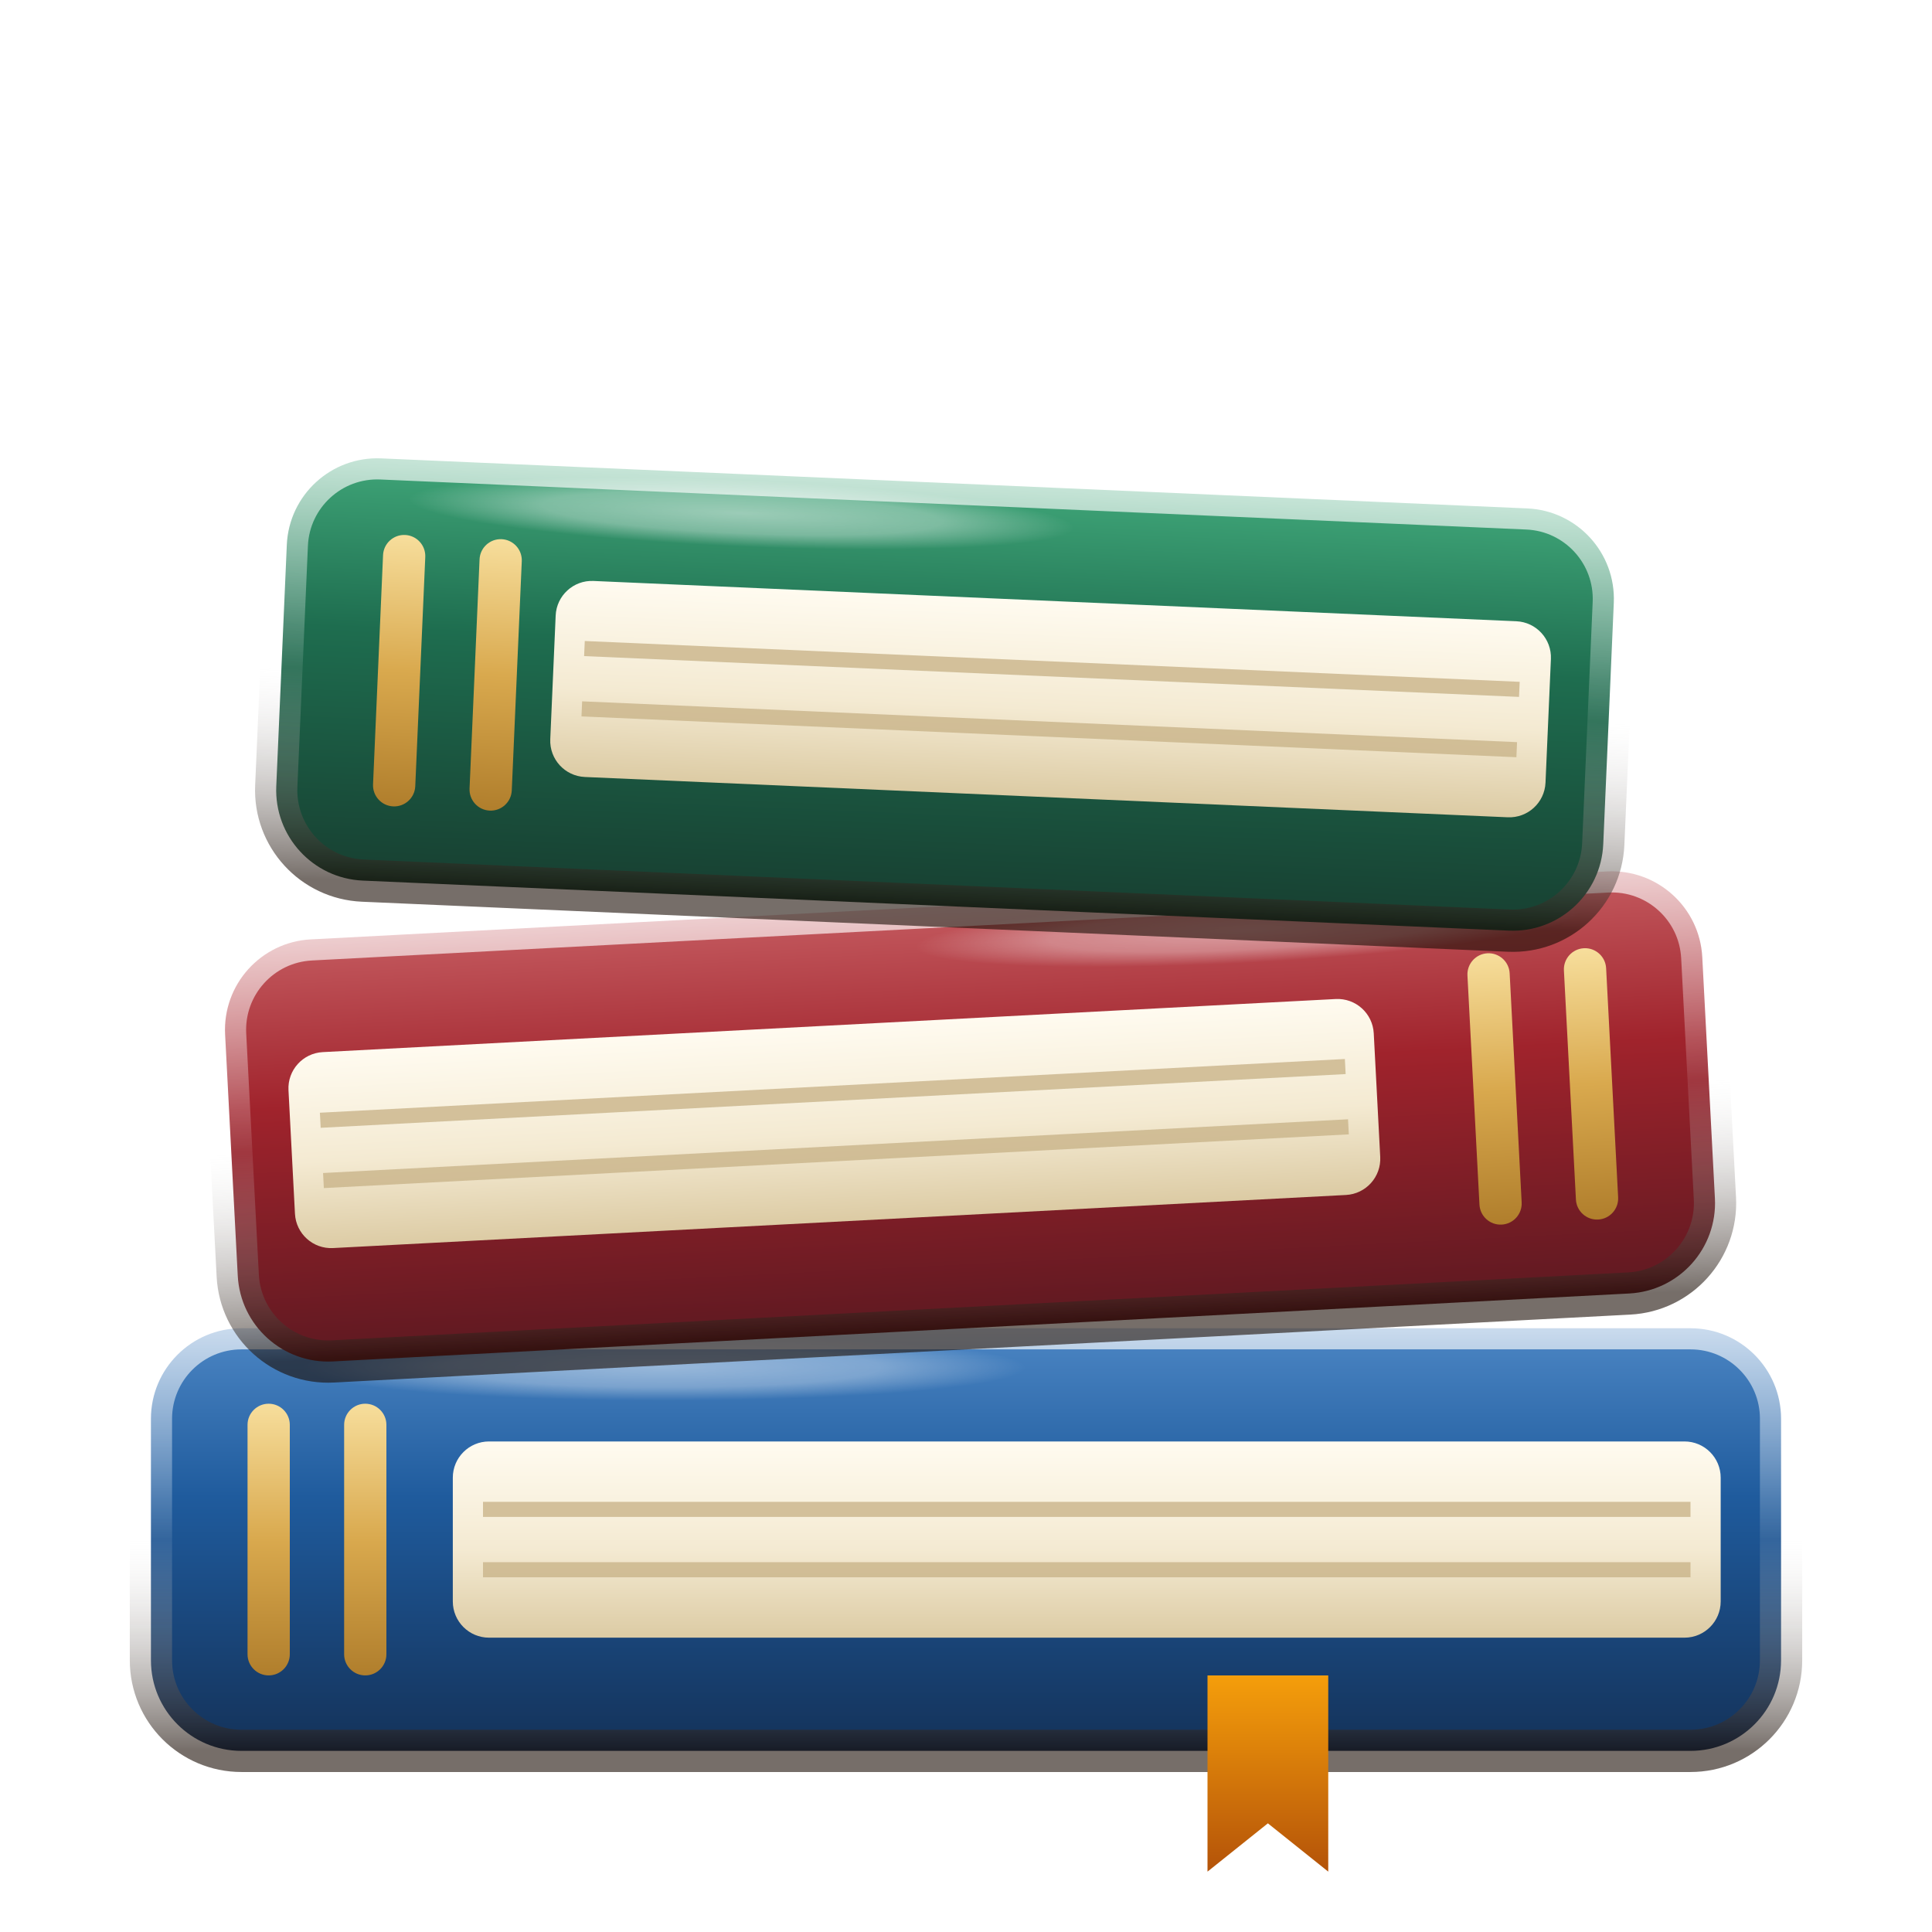
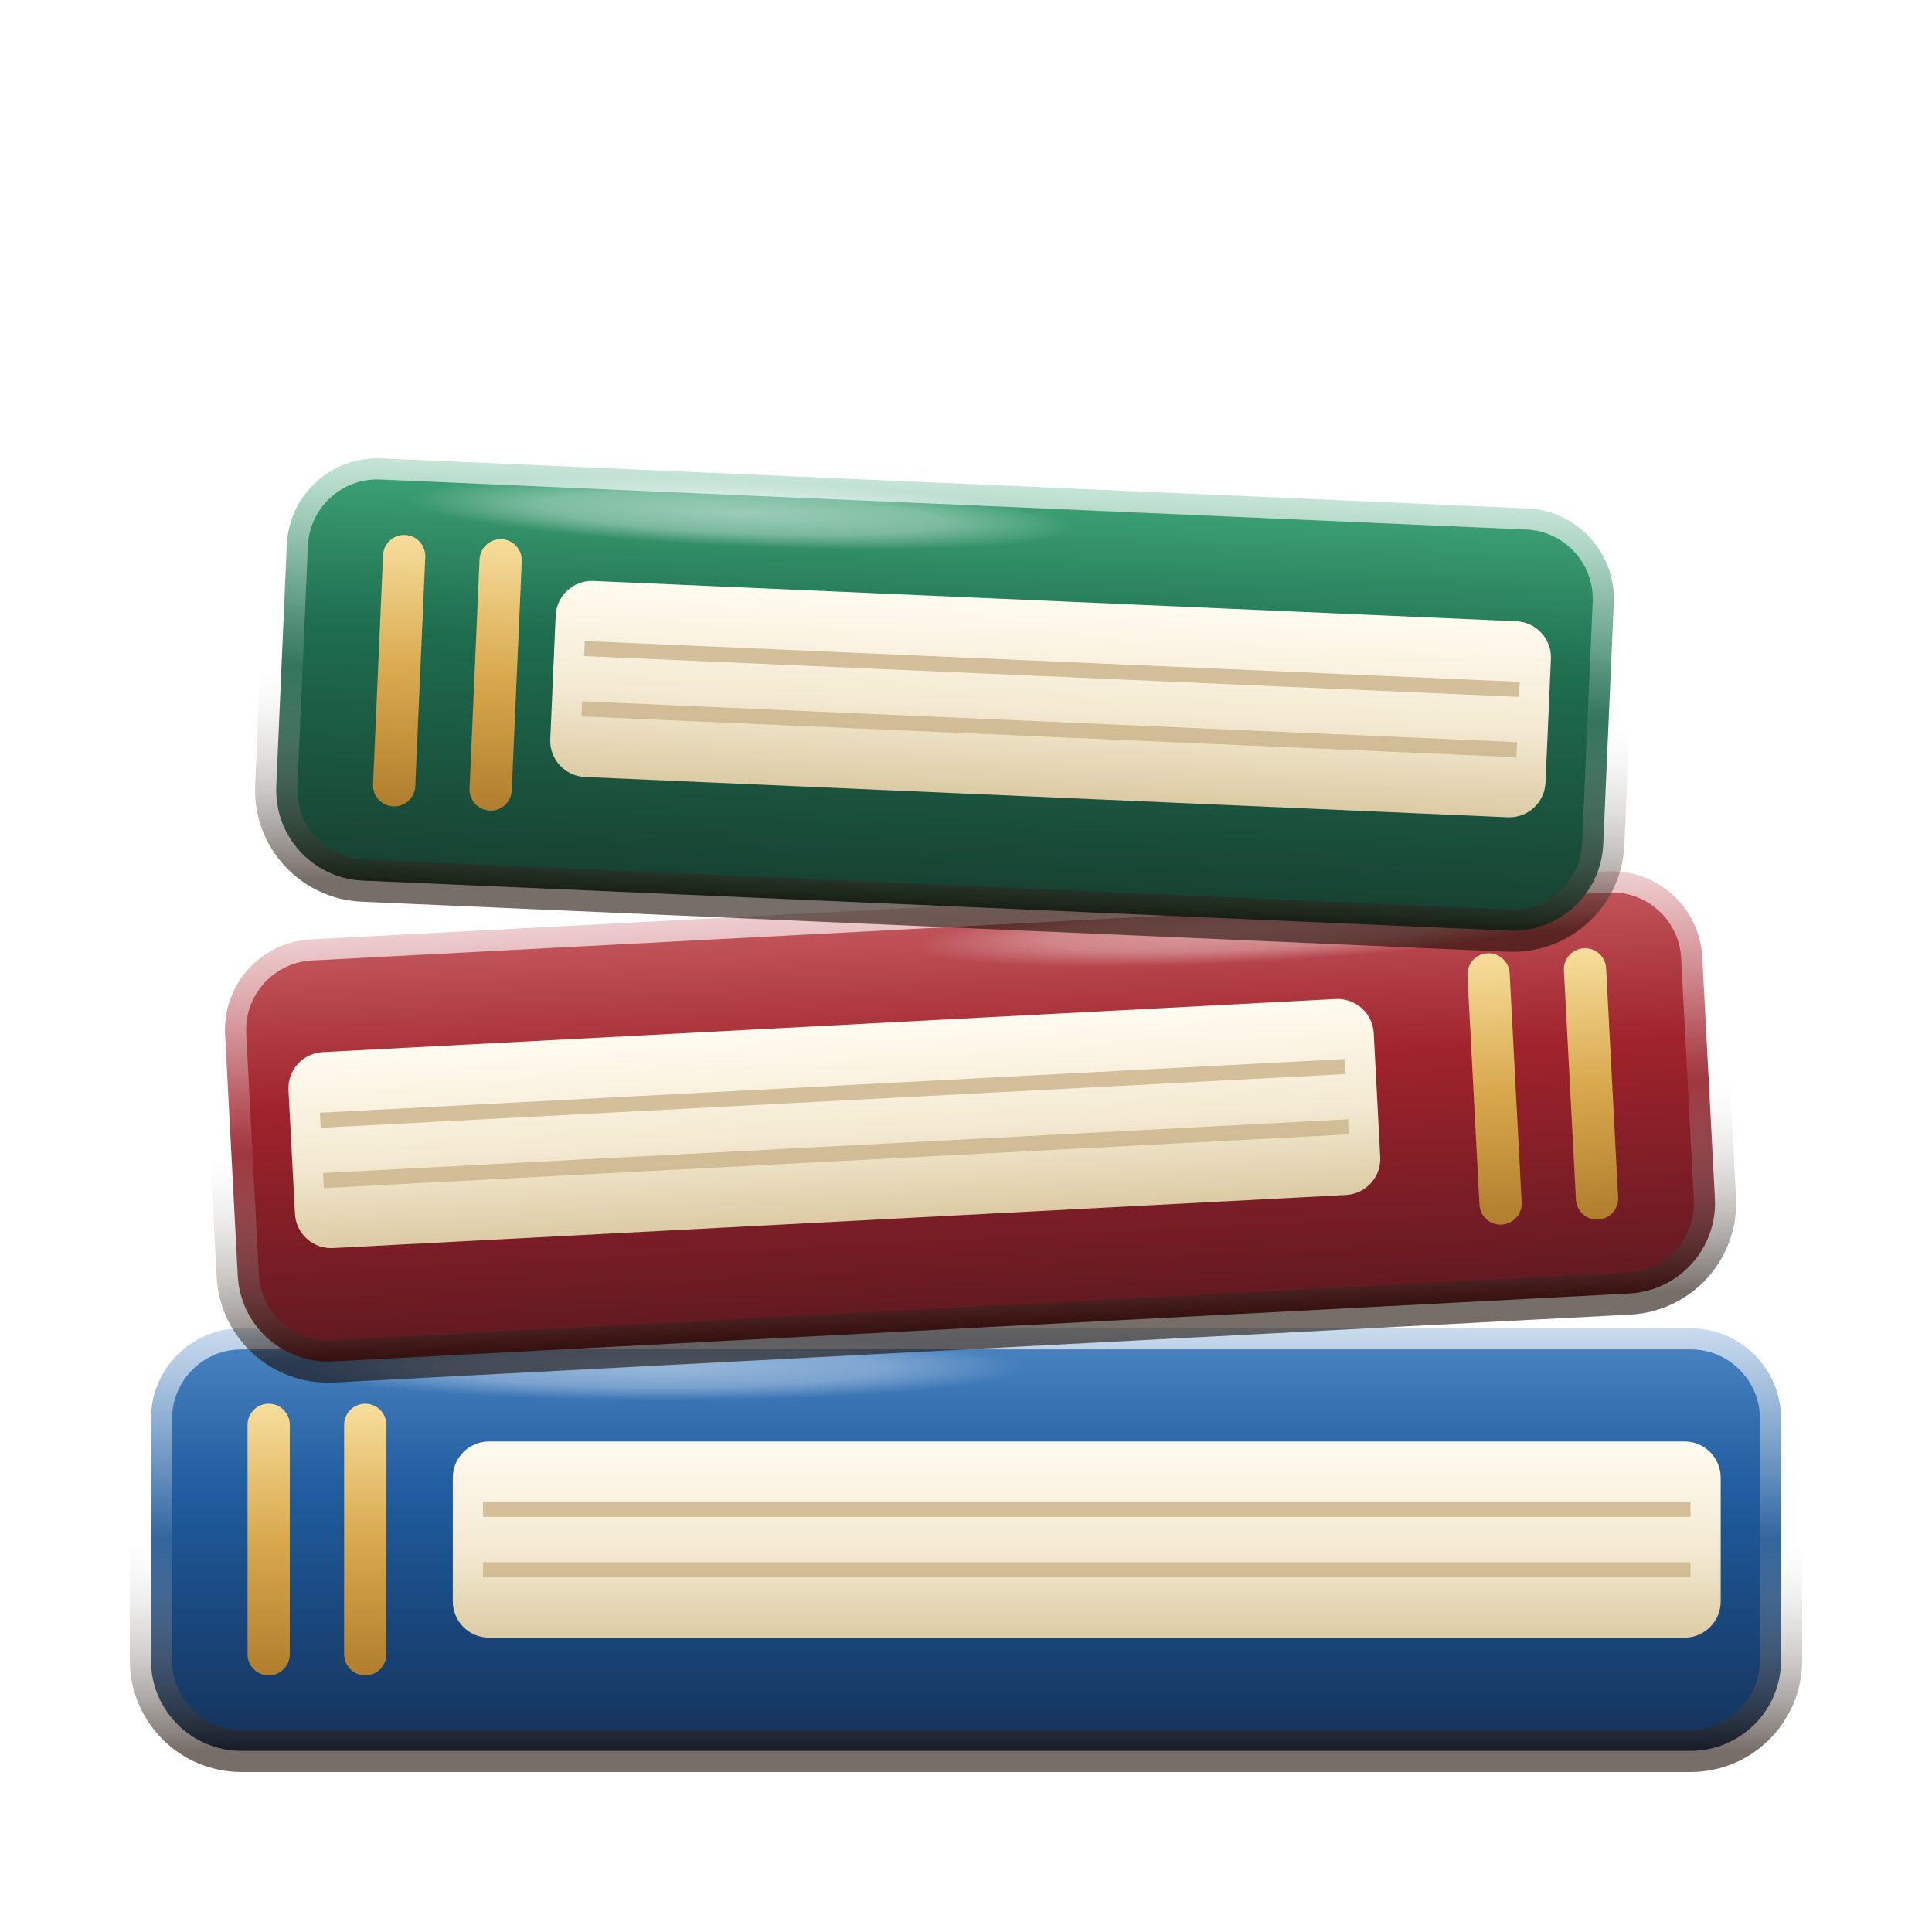
<svg xmlns="http://www.w3.org/2000/svg" viewBox="0 0 64 64">
  <defs>
    <linearGradient id="leatherBlue" x1="0" y1="0" x2="0" y2="1">
      <stop offset="0" stop-color="#4C86C4" />
      <stop offset="0.4" stop-color="#1F5B9D" />
      <stop offset="1" stop-color="#143259" />
    </linearGradient>
    <linearGradient id="leatherRed" x1="0" y1="0" x2="0" y2="1">
      <stop offset="0" stop-color="#C45A5F" />
      <stop offset="0.4" stop-color="#A0232C" />
      <stop offset="1" stop-color="#5E1921" />
    </linearGradient>
    <linearGradient id="leatherGreen" x1="0" y1="0" x2="0" y2="1">
      <stop offset="0" stop-color="#3FA578" />
      <stop offset="0.4" stop-color="#1E6D4F" />
      <stop offset="1" stop-color="#173F31" />
    </linearGradient>
    <linearGradient id="pages" x1="0" y1="0" x2="0" y2="1">
      <stop offset="0" stop-color="#FFFBF0" />
      <stop offset="0.55" stop-color="#F4EAD2" />
      <stop offset="1" stop-color="#DCCBA4" />
    </linearGradient>
    <linearGradient id="rim" x1="0" y1="0" x2="0" y2="1">
      <stop offset="0" stop-color="#FFFFFF" stop-opacity="0.7" />
      <stop offset="0.5" stop-color="#FFFFFF" stop-opacity="0.1" />
      <stop offset="1" stop-color="#1A0D05" stop-opacity="0.6" />
    </linearGradient>
    <linearGradient id="gilt" x1="0" y1="0" x2="0" y2="1">
      <stop offset="0" stop-color="#F7DE9C" />
      <stop offset="0.5" stop-color="#D9A94E" />
      <stop offset="1" stop-color="#B07E2C" />
    </linearGradient>
-     <linearGradient id="ribbon" x1="0" y1="0" x2="0" y2="1">
-       <stop offset="0" stop-color="#F59E0B" />
-       <stop offset="1" stop-color="#B45309" />
-     </linearGradient>
    <radialGradient id="sheen">
      <stop offset="0" stop-color="#FFFFFF" />
      <stop offset="0.6" stop-color="#FFFFFF" stop-opacity="0.7" />
      <stop offset="1" stop-color="#FFFFFF" stop-opacity="0" />
    </radialGradient>
  </defs>
  <g>
    <rect x="5" y="44" width="54" height="14" rx="3" fill="url(#leatherBlue)" stroke="url(#rim)" stroke-width="1.4" />
    <rect x="15" y="47.75" width="42" height="6.5" rx="1.2" fill="url(#pages)" />
    <g stroke="#C9B48A" stroke-width="0.5" opacity="0.8">
      <path d="M16 50 H56" />
      <path d="M16 52 H56" />
    </g>
    <rect x="8.2" y="46.5" width="1.4" height="9" rx="0.7" fill="url(#gilt)" />
    <rect x="11.4" y="46.5" width="1.4" height="9" rx="0.7" fill="url(#gilt)" />
    <ellipse cx="22" cy="45.3" rx="12" ry="1.1" fill="url(#sheen)" opacity="0.45" />
-     <path d="M40 55.5 V62 L42 60.4 L44 62 V55.5 Z" fill="url(#ribbon)" />
  </g>
  <g transform="rotate(-3 32 44)">
    <rect x="8" y="30" width="49" height="14" rx="3" fill="url(#leatherRed)" stroke="url(#rim)" stroke-width="1.4" />
    <rect x="10" y="33.75" width="36" height="6.5" rx="1.2" fill="url(#pages)" />
    <g stroke="#C9B48A" stroke-width="0.5" opacity="0.8">
      <path d="M11 36 H45" />
      <path d="M11 38 H45" />
    </g>
    <rect x="49.2" y="32.5" width="1.4" height="9" rx="0.7" fill="url(#gilt)" />
    <rect x="52.4" y="32.5" width="1.4" height="9" rx="0.7" fill="url(#gilt)" />
    <ellipse cx="42" cy="31.3" rx="11" ry="1.1" fill="url(#sheen)" opacity="0.45" />
  </g>
  <g transform="rotate(2.5 31 30)">
    <rect x="9" y="16" width="44" height="14" rx="3" fill="url(#leatherGreen)" stroke="url(#rim)" stroke-width="1.4" />
    <rect x="18" y="19.75" width="33" height="6.5" rx="1.2" fill="url(#pages)" />
    <g stroke="#C9B48A" stroke-width="0.5" opacity="0.8">
      <path d="M19 22 H50" />
      <path d="M19 24 H50" />
    </g>
    <rect x="12.2" y="18.5" width="1.4" height="9" rx="0.7" fill="url(#gilt)" />
    <rect x="15.4" y="18.5" width="1.4" height="9" rx="0.7" fill="url(#gilt)" />
    <ellipse cx="24" cy="17.3" rx="11" ry="1.1" fill="url(#sheen)" opacity="0.5" />
  </g>
</svg>
